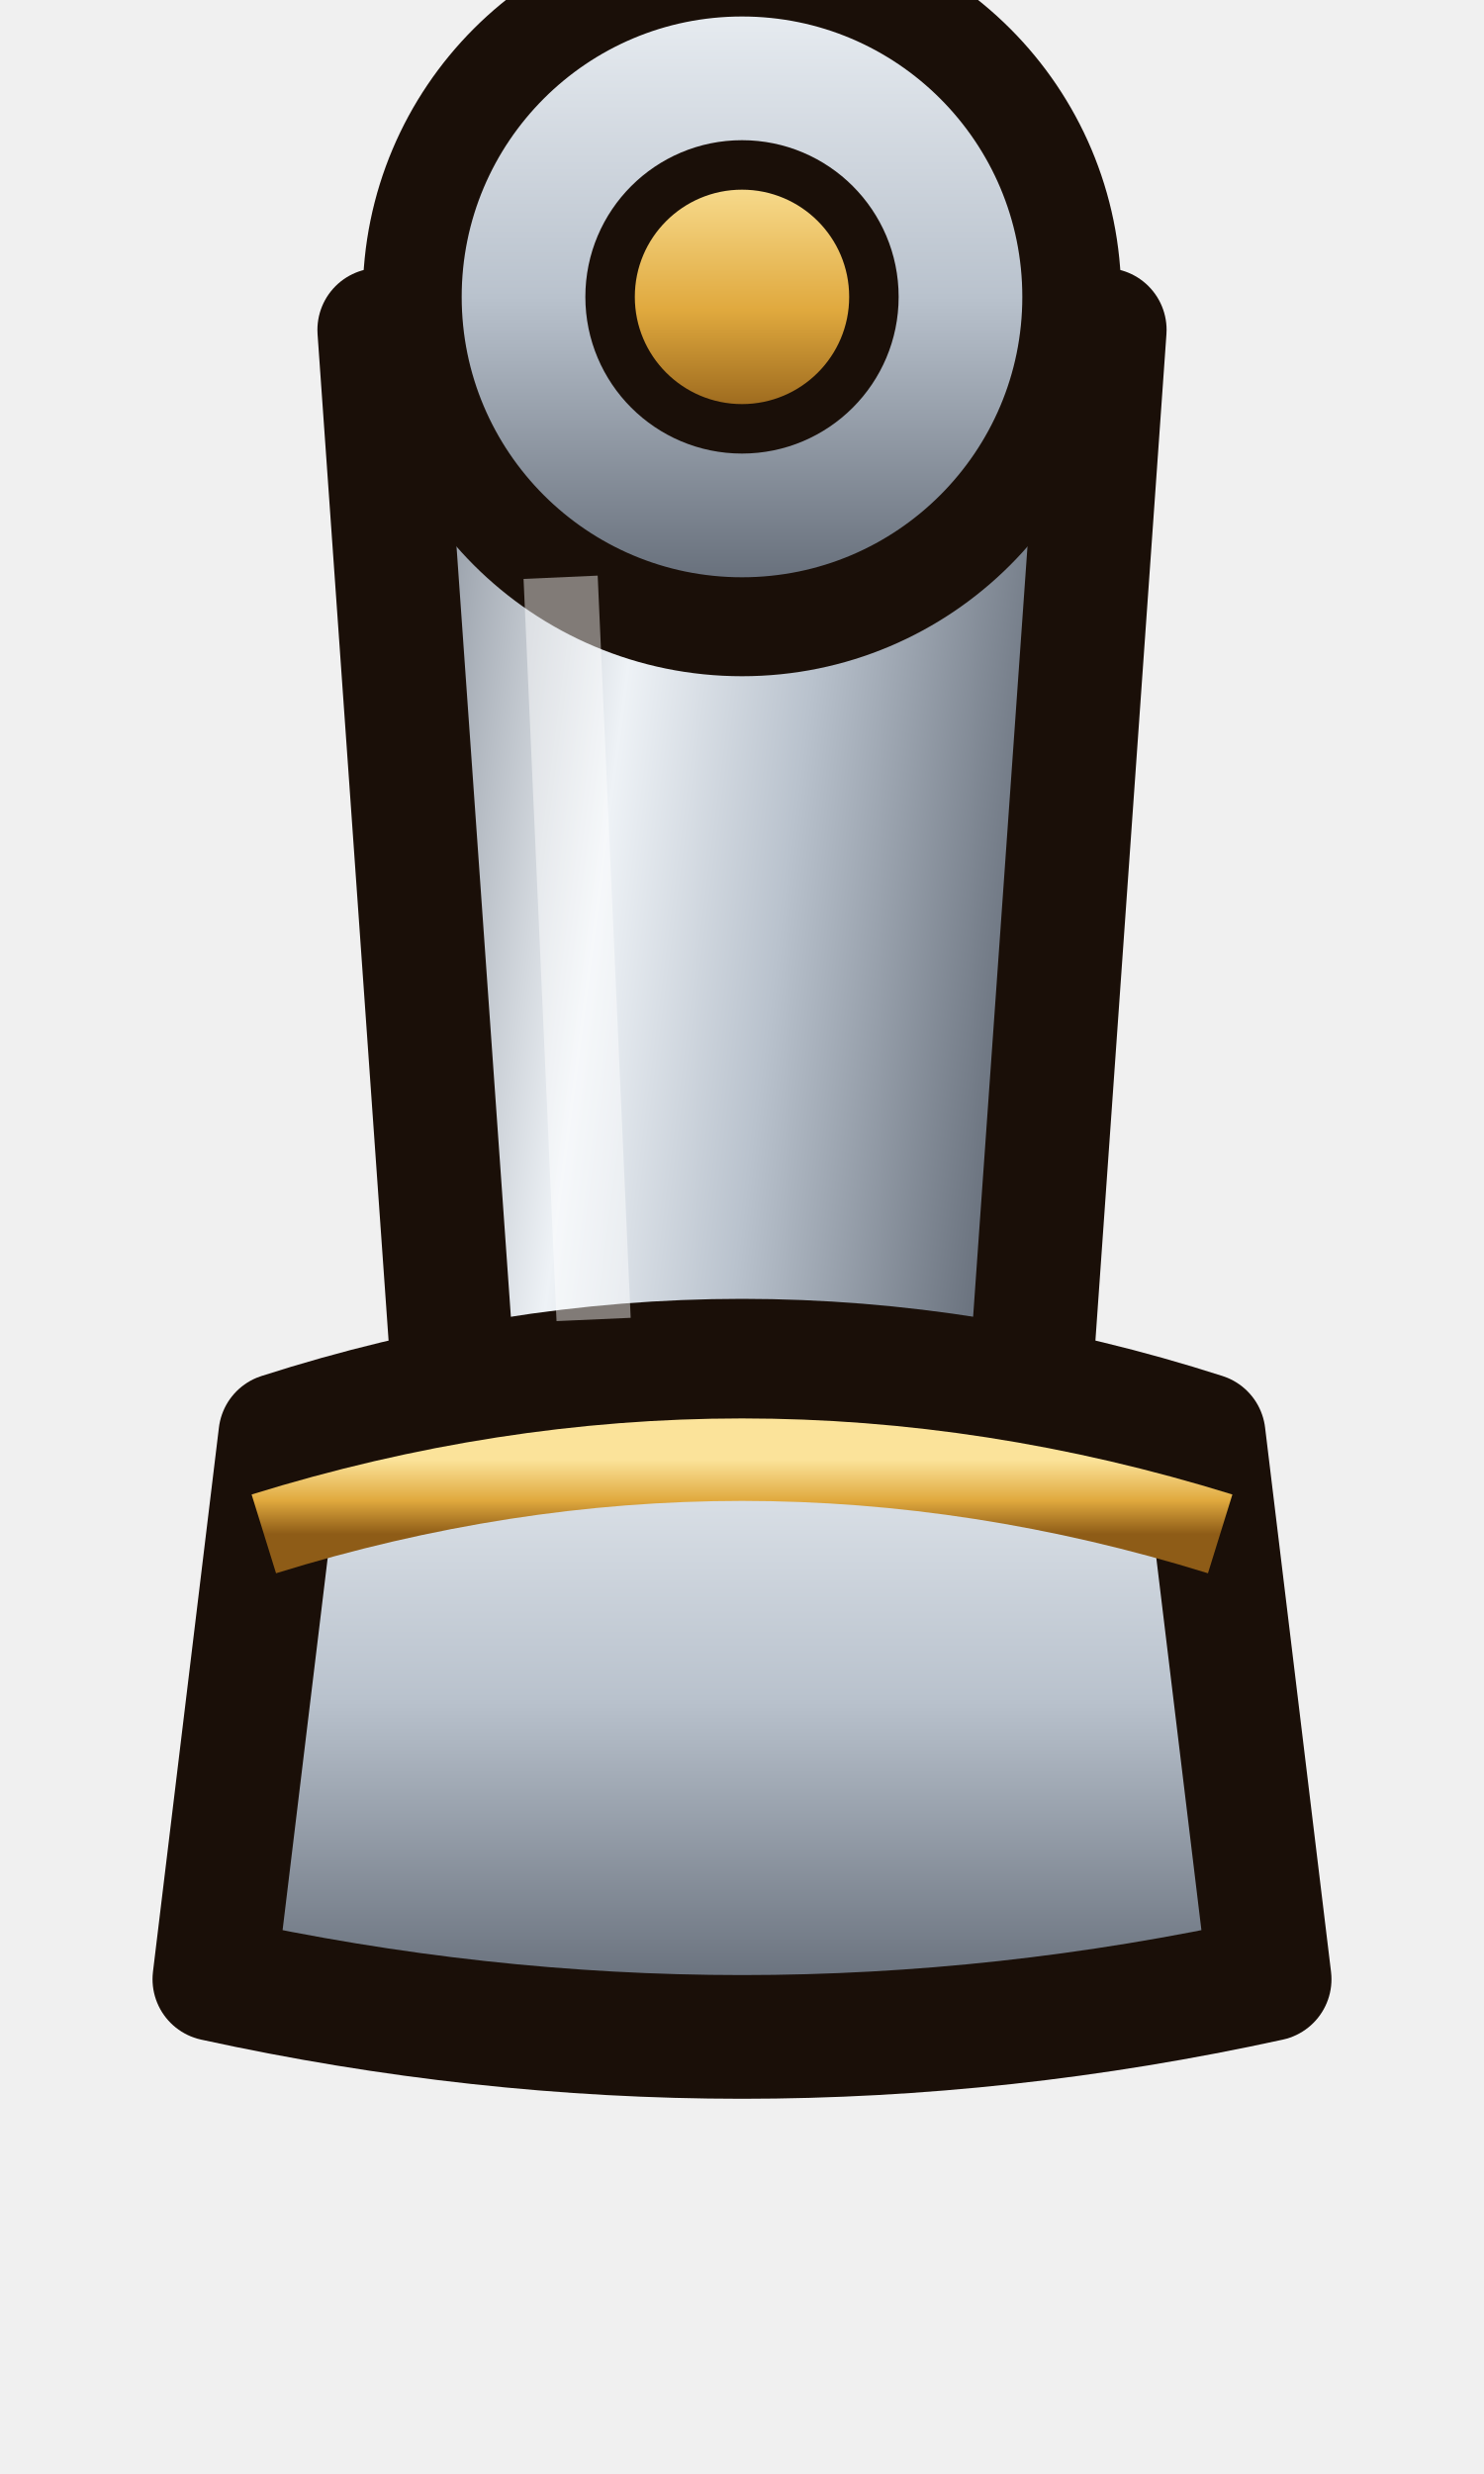
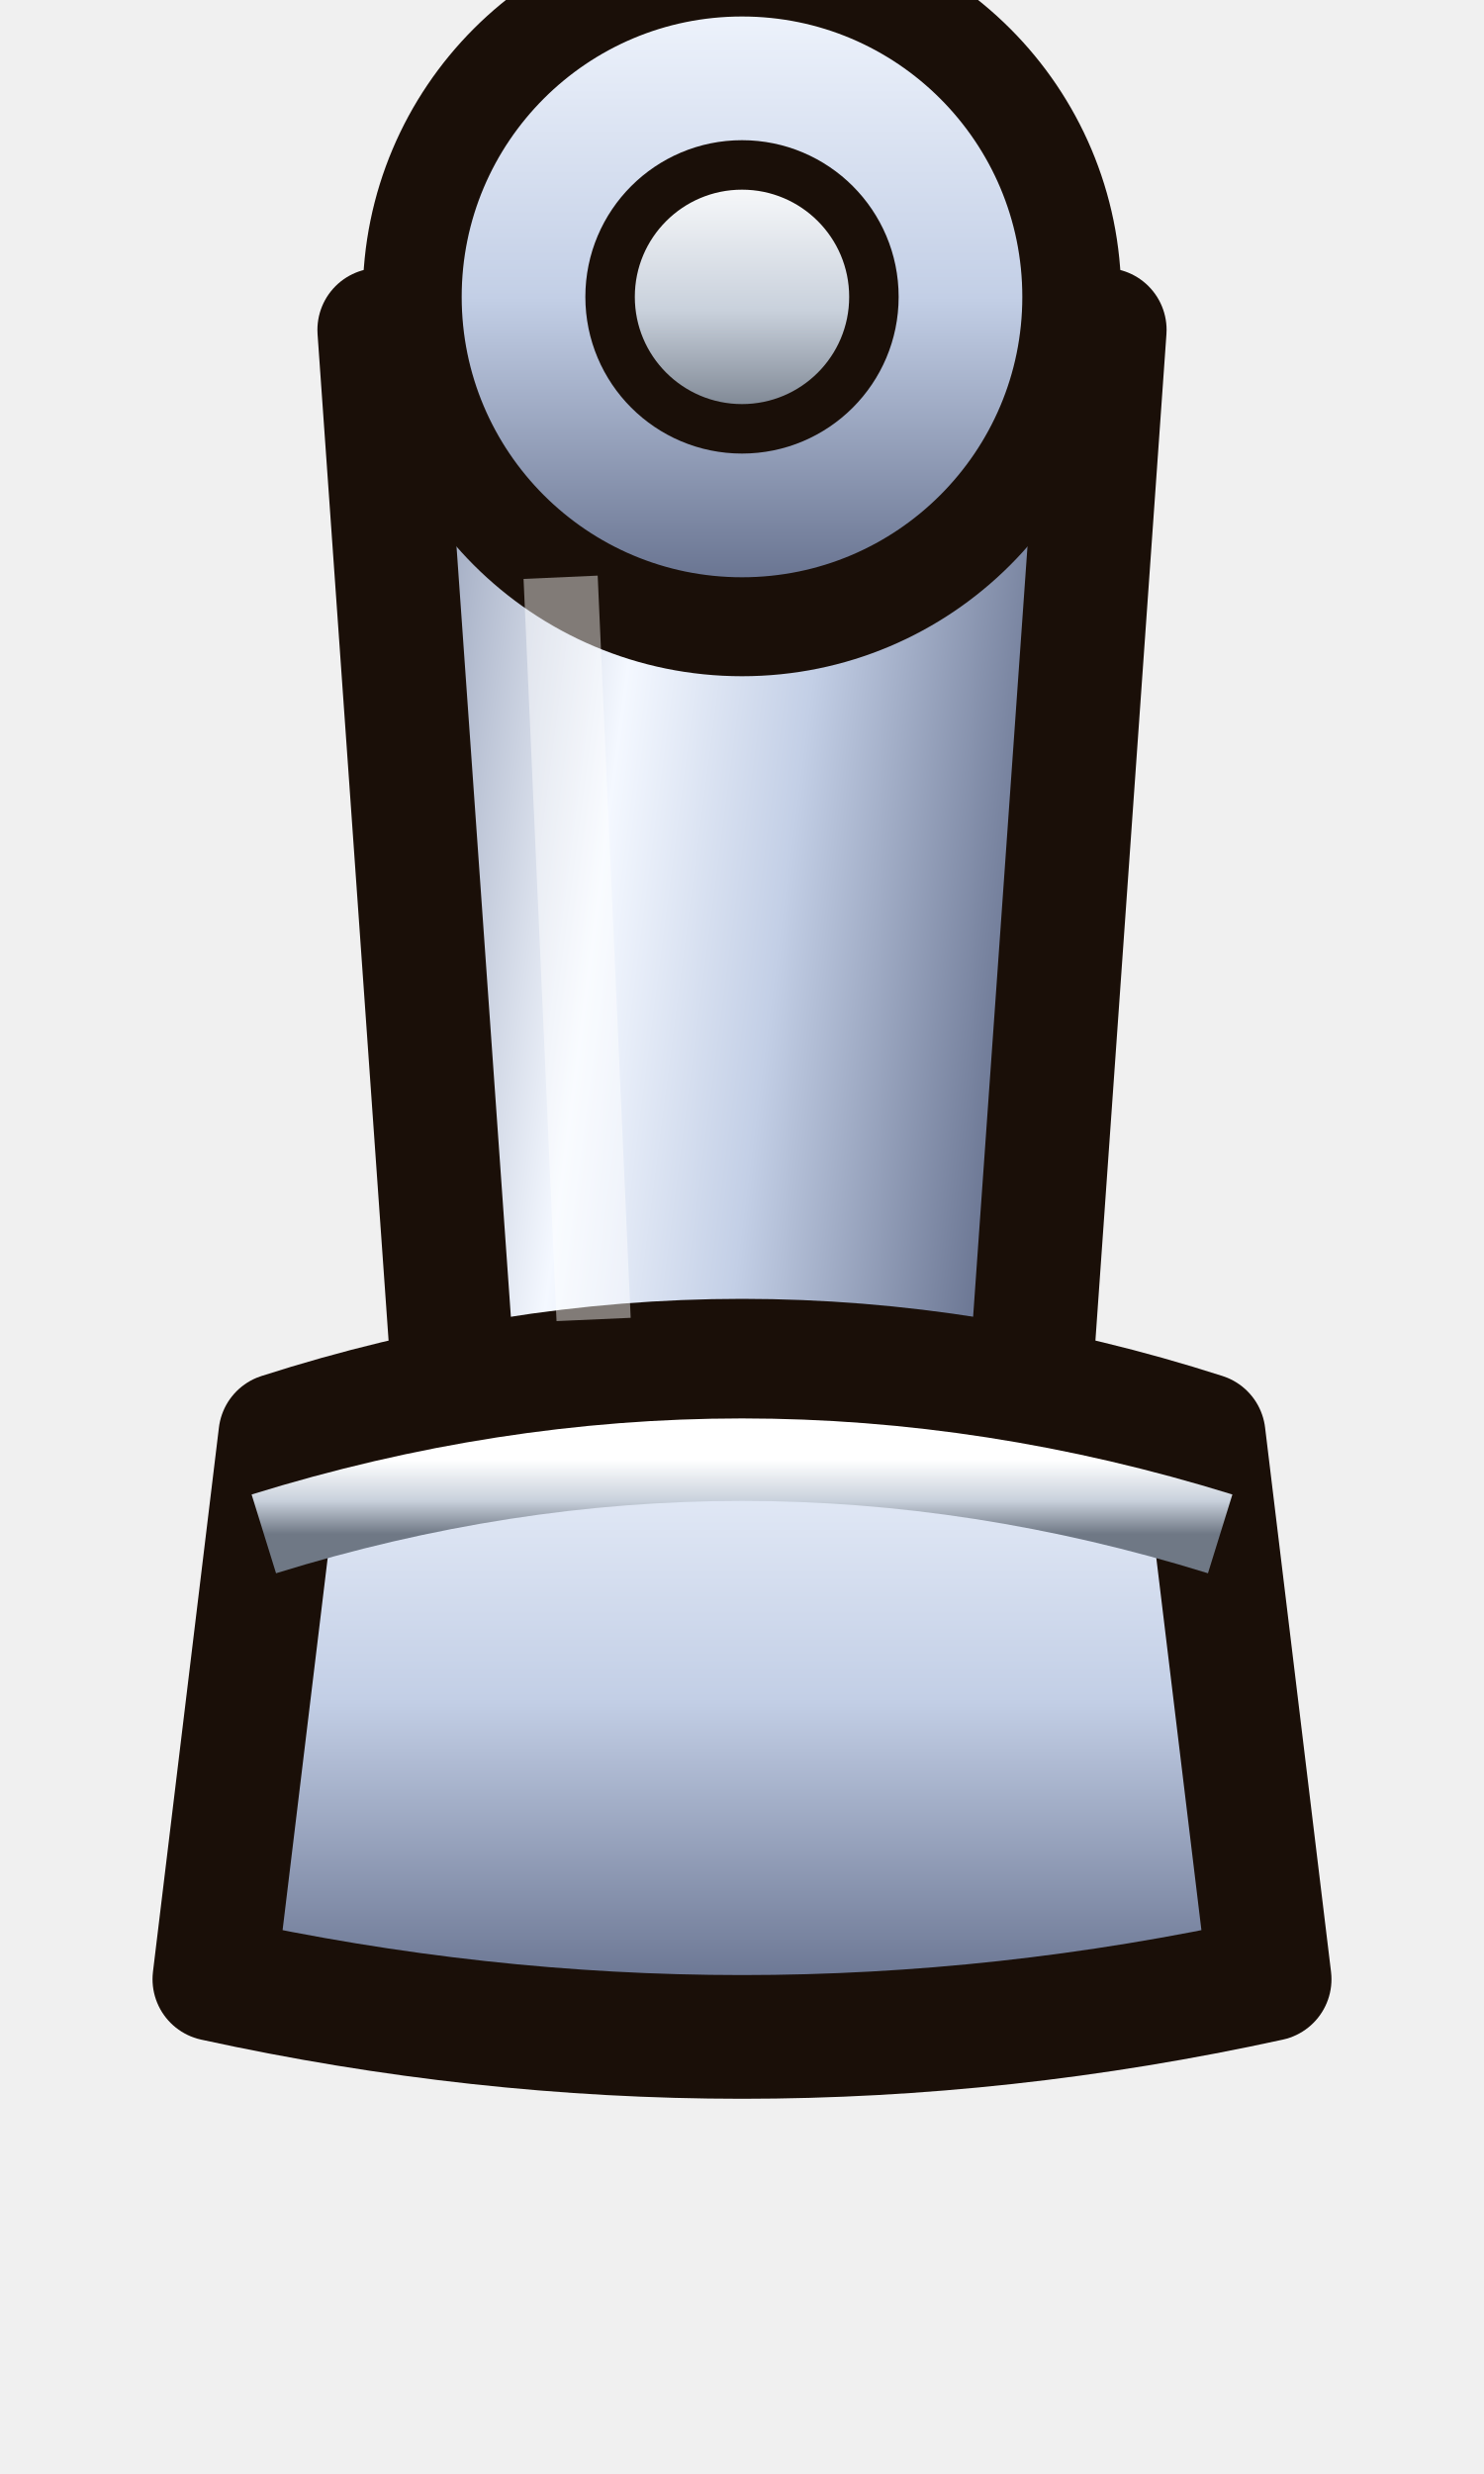
<svg xmlns="http://www.w3.org/2000/svg" width="18" height="30" viewBox="0 0 18 30">
  <defs>
    <linearGradient id="steel" x1="0" y1="0" x2="1" y2="0.25">
-       <stop offset="0" stop-color="#6f7885" />
-       <stop offset="0.38" stop-color="#eef2f6" />
-       <stop offset="0.62" stop-color="#b9c2cd" />
-       <stop offset="1" stop-color="#5a626e" />
+       <stop offset="0" stop-color="#7b88a6" />
+       <stop offset="0.38" stop-color="#f4f8ff" />
+       <stop offset="0.62" stop-color="#c3cfe6" />
+       <stop offset="1" stop-color="#5a6583" />
    </linearGradient>
    <linearGradient id="steelv" x1="0" y1="0" x2="0" y2="1">
-       <stop offset="0" stop-color="#eef2f6" />
-       <stop offset="0.5" stop-color="#b9c2cd" />
-       <stop offset="1" stop-color="#5a626e" />
+       <stop offset="0" stop-color="#f4f8ff" />
+       <stop offset="0.5" stop-color="#c3cfe6" />
+       <stop offset="1" stop-color="#5a6583" />
    </linearGradient>
    <linearGradient id="gold" x1="0" y1="0" x2="0" y2="1">
-       <stop offset="0" stop-color="#fbe39a" />
-       <stop offset="0.55" stop-color="#e0a93e" />
-       <stop offset="1" stop-color="#8e5c17" />
+       <stop offset="0" stop-color="#ffffff" />
+       <stop offset="0.55" stop-color="#c9d1dc" />
+       <stop offset="1" stop-color="#6f7885" />
    </linearGradient>
  </defs>
  <path d="M4.6 4 L13.4 4 L12.2 21 L5.8 21 Z" fill="url(#steel)" stroke="#1a0f08" stroke-width="1.5" stroke-linejoin="round" />
  <path d="M3.4 17.4 Q9 15.6 14.6 17.4 L15.4 24 Q9 25.4 2.6 24 Z" fill="url(#steelv)" stroke="#1a0f08" stroke-width="1.5" stroke-linejoin="round" />
  <path d="M3.2 18.6 Q9 16.8 14.8 18.6" fill="none" stroke="url(#gold)" stroke-width="1" />
  <circle cx="9" cy="3.6" r="4" fill="url(#steelv)" stroke="#1a0f08" stroke-width="1.2" />
  <circle cx="9" cy="3.6" r="1.6" fill="url(#gold)" stroke="#1a0f08" stroke-width="0.6" />
  <path d="M6.8 7 L7.2 16" stroke="#ffffff" stroke-width="0.9" opacity="0.45" />
</svg>
